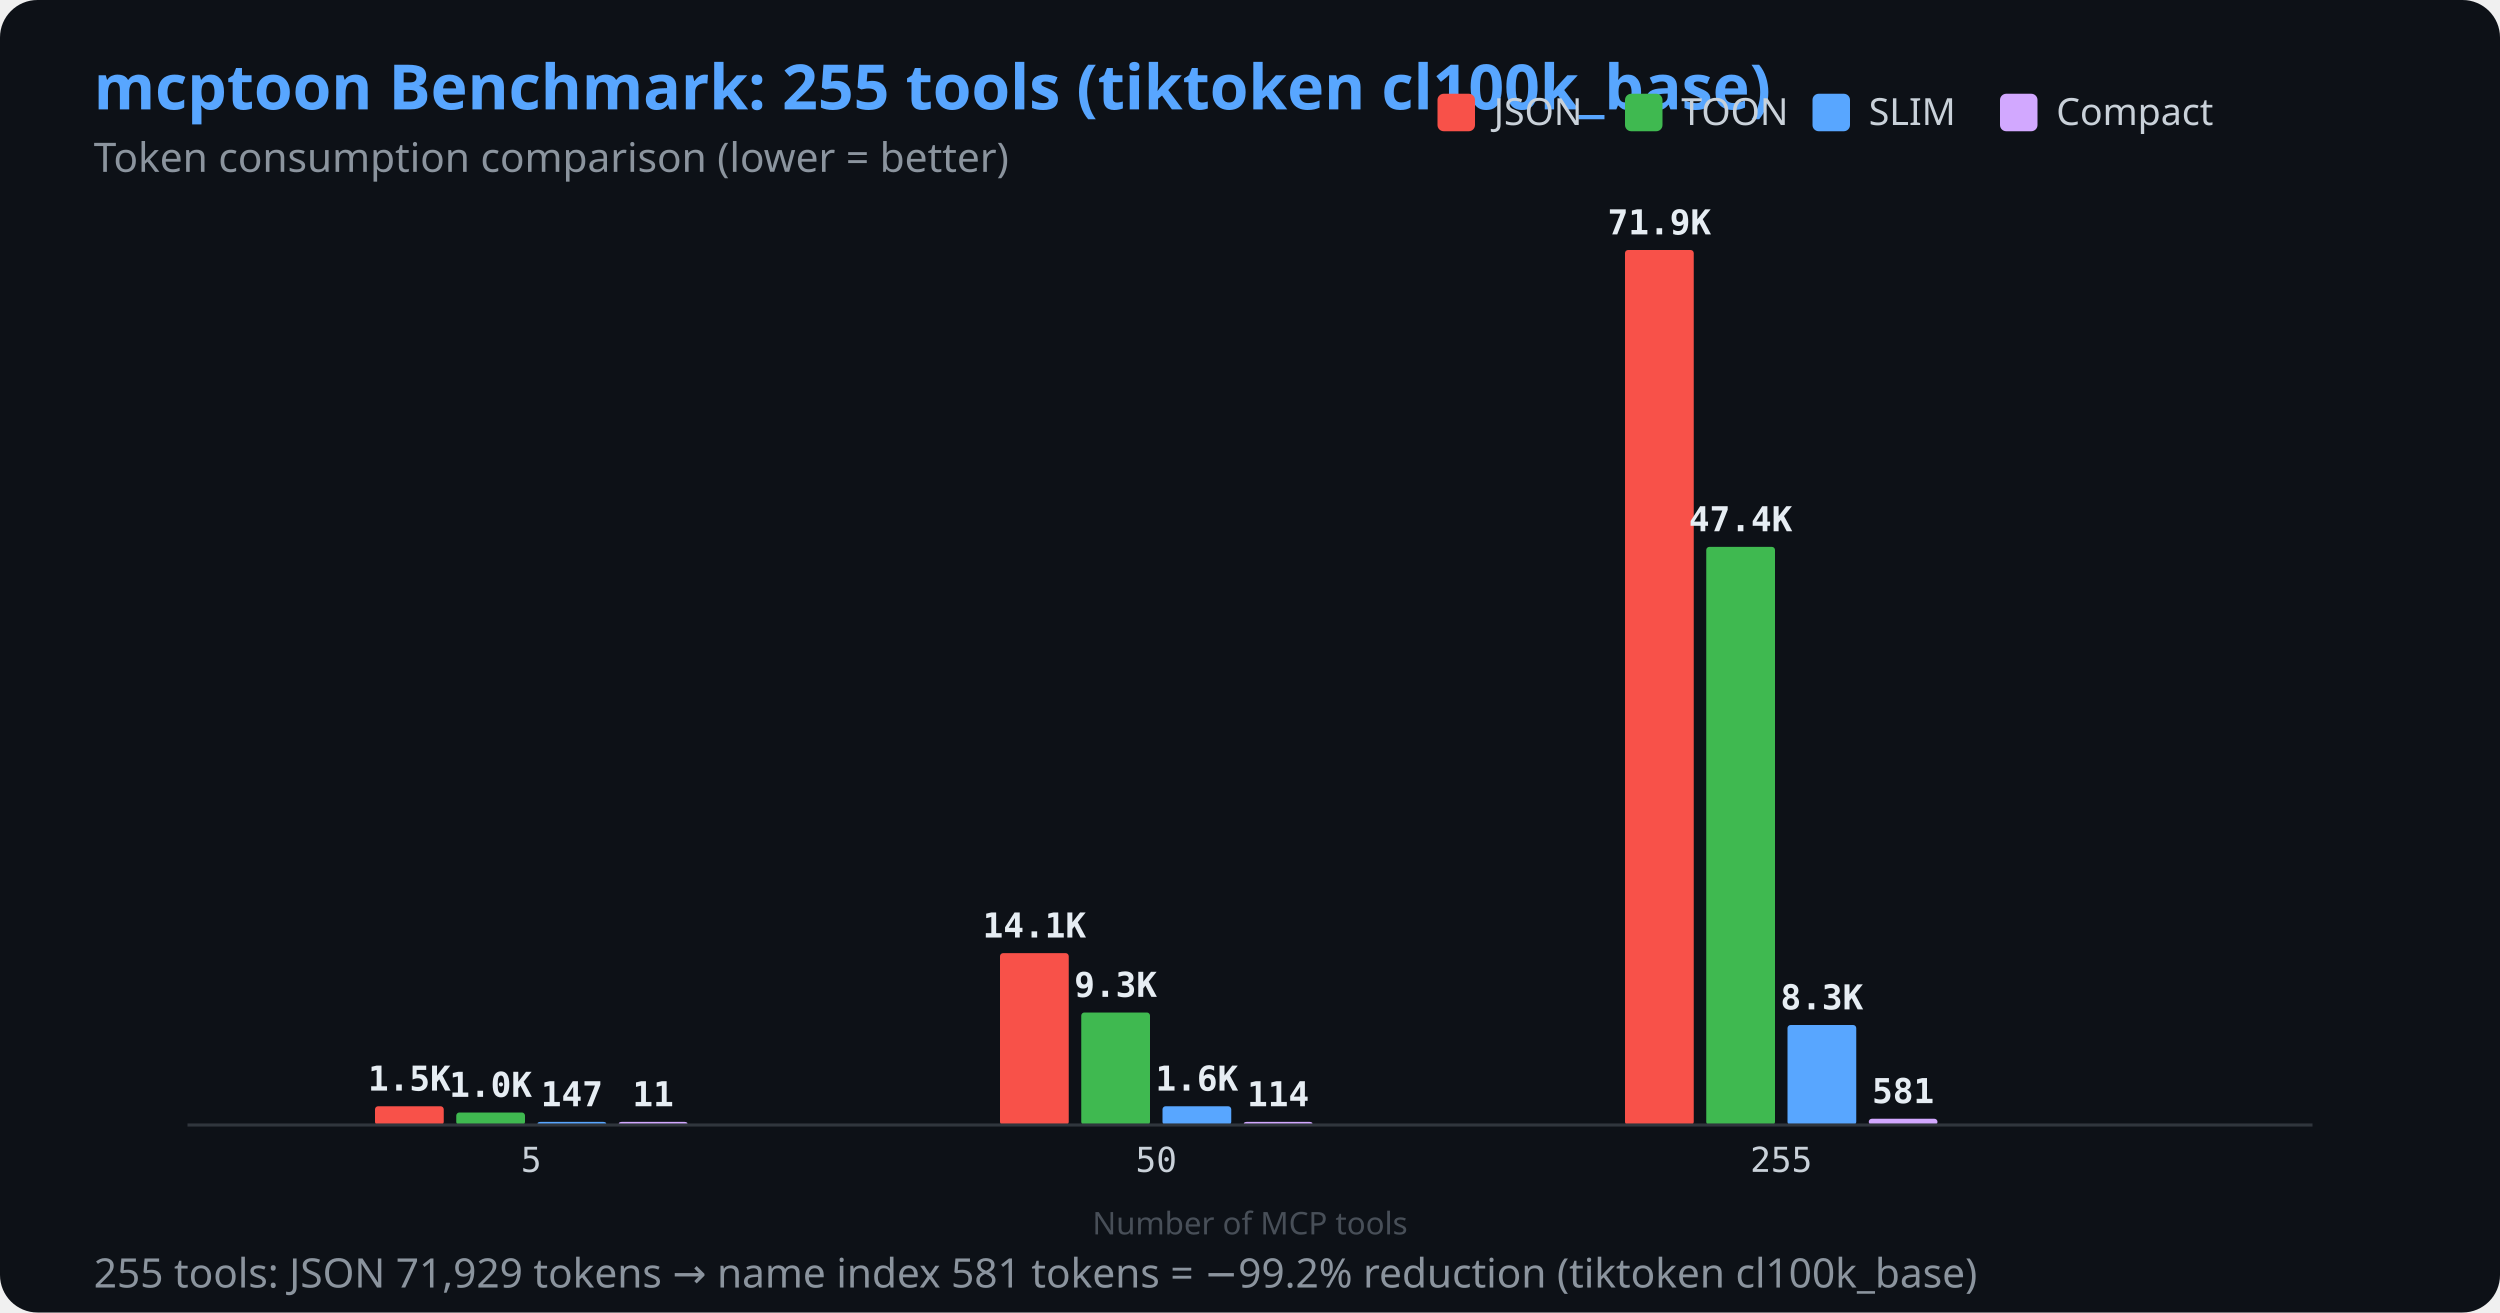
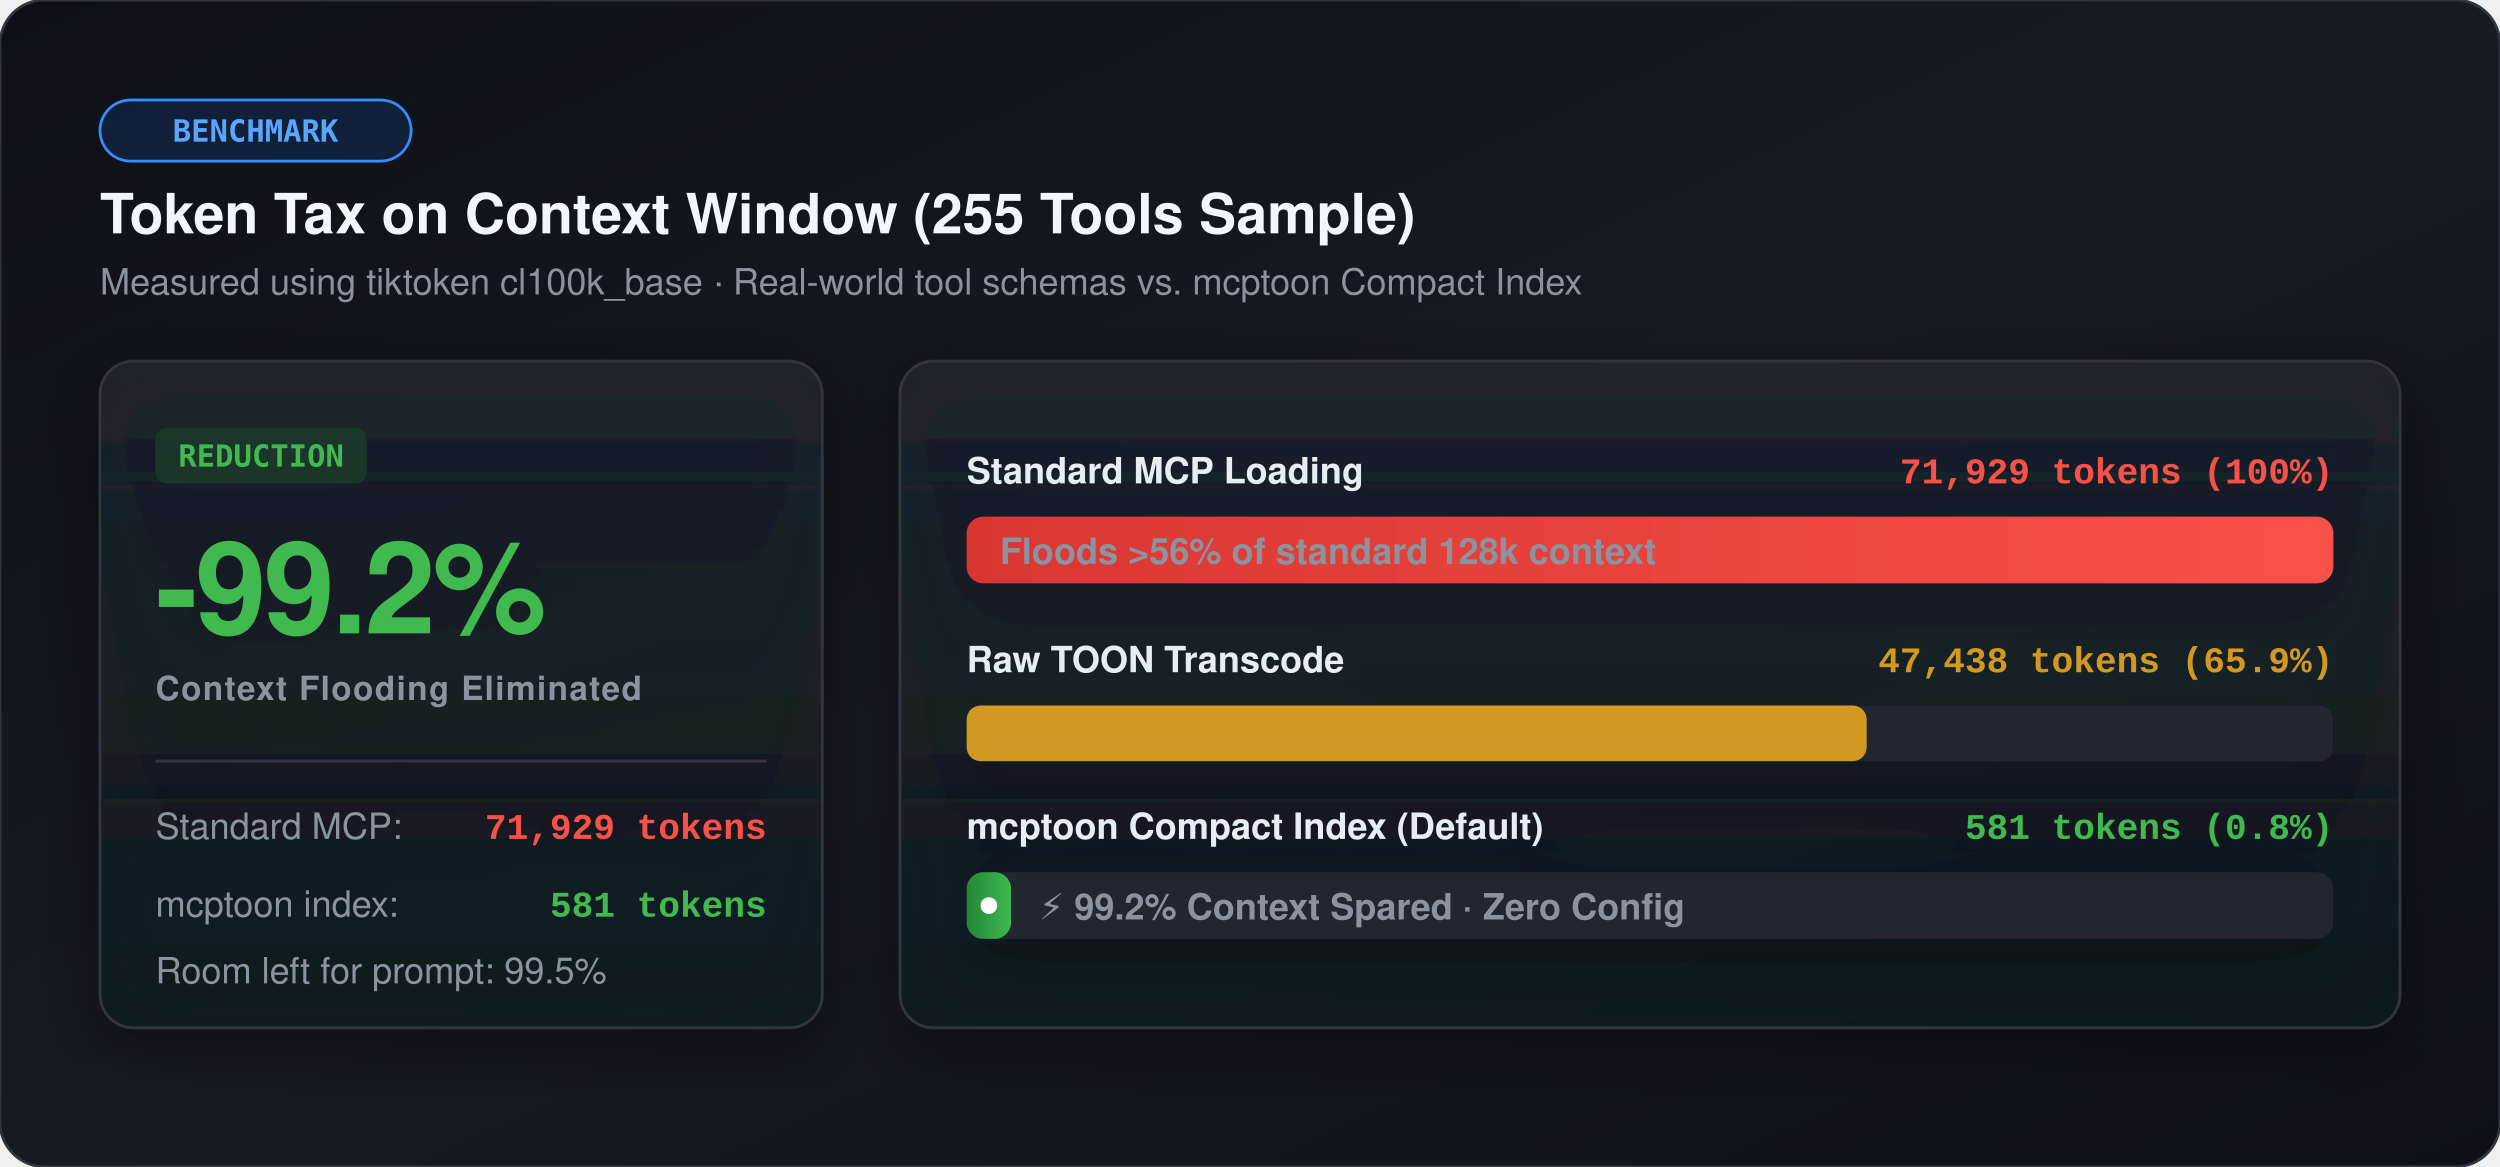
- <svg xmlns="http://www.w3.org/2000/svg" width="800" height="420" viewBox="0 0 800 420">
+ <svg xmlns="http://www.w3.org/2000/svg" width="900" height="420" viewBox="0 0 900 420" fill="none">
+   <defs>
+     <linearGradient id="bg-grad" x1="0%" y1="0%" x2="100%" y2="100%">
+       <stop offset="0%" stop-color="#0d1117" />
+       <stop offset="50%" stop-color="#161b22" />
+       <stop offset="100%" stop-color="#0d1117" />
+     </linearGradient>
+     <linearGradient id="card-grad" x1="0%" y1="0%" x2="0%" y2="100%">
+       <stop offset="0%" stop-color="#21262d" stop-opacity="0.8" />
+       <stop offset="100%" stop-color="#161b22" stop-opacity="0.6" />
+     </linearGradient>
+     <linearGradient id="green-glow" x1="0%" y1="0%" x2="100%" y2="0%">
+       <stop offset="0%" stop-color="#2ea043" />
+       <stop offset="100%" stop-color="#3fb950" />
+     </linearGradient>
+     <linearGradient id="bar-red" x1="0%" y1="0%" x2="100%" y2="0%">
+       <stop offset="0%" stop-color="#da3633" />
+       <stop offset="100%" stop-color="#f85149" />
+     </linearGradient>
+     <linearGradient id="bar-green" x1="0%" y1="0%" x2="100%" y2="0%">
+       <stop offset="0%" stop-color="#238636" />
+       <stop offset="100%" stop-color="#3fb950" />
+     </linearGradient>
+     <filter id="card-shadow" x="-10%" y="-10%" width="120%" height="120%">
+       <feDropShadow dx="0" dy="8" stdDeviation="12" flood-color="#010409" flood-opacity="0.6" />
+     </filter>
+   </defs>
  <style>
-     .bg { fill: #0d1117; }
-     .title { fill: #58a6ff; font: bold 20px sans-serif; }
-     .subtitle { fill: #8b949e; font: 13px sans-serif; }
-     .bar-json { fill: #f85149; }
-     .bar-toon { fill: #3fb950; }
-     .bar-slim { fill: #58a6ff; }
-     .bar-compact { fill: #d2a8ff; }
-     .label { fill: #c9d1d9; font: 11px monospace; }
-     .value { fill: #e6edf3; font: bold 11px monospace; }
-     .axis { fill: #484f58; font: 10px sans-serif; }
-     .legend { fill: #c9d1d9; font: 12px sans-serif; }
+     .font-title { font-family: -apple-system, BlinkMacSystemFont, "Segoe UI", Helvetica, Arial, sans-serif; font-size: 20px; font-weight: 700; fill: #f0f6fc; }
+     .font-sub { font-family: -apple-system, BlinkMacSystemFont, "Segoe UI", Helvetica, Arial, sans-serif; font-size: 13px; fill: #8b949e; }
+     .font-stat-num { font-family: -apple-system, BlinkMacSystemFont, "Segoe UI", Helvetica, Arial, sans-serif; font-size: 46px; font-weight: 800; fill: #3fb950; letter-spacing: -1px; }
+     .font-stat-sub { font-family: -apple-system, BlinkMacSystemFont, "Segoe UI", Helvetica, Arial, sans-serif; font-size: 12px; font-weight: 600; fill: #8b949e; text-transform: uppercase; letter-spacing: 0.5px; }
+     .font-stat-label { font-family: -apple-system, BlinkMacSystemFont, "Segoe UI", Helvetica, Arial, sans-serif; font-size: 14px; font-weight: 600; fill: #c9d1d9; }
+     .font-bar-label { font-family: -apple-system, BlinkMacSystemFont, "Segoe UI", Helvetica, Arial, sans-serif; font-size: 13px; font-weight: 600; fill: #e6edf3; }
+     .font-bar-val { font-family: "SFMono-Regular", Consolas, "Liberation Mono", Menlo, monospace; font-size: 13px; font-weight: 700; }
+     .font-badge { font-family: "SFMono-Regular", Consolas, monospace; font-size: 11px; font-weight: 600; }
  </style>
-   <rect class="bg" width="800" height="420" rx="12" />
-   <text class="title" x="30" y="35">mcptoon Benchmark: 255 tools (tiktoken cl100k_base)</text>
-   <text class="subtitle" x="30" y="55">Token consumption comparison (lower = better)</text>
-   <rect class="bar-json" x="460" y="30" width="12" height="12" rx="2" />
-   <text class="legend" x="478" y="40">JSON</text>
-   <rect class="bar-toon" x="520" y="30" width="12" height="12" rx="2" />
-   <text class="legend" x="538" y="40">TOON</text>
-   <rect class="bar-slim" x="580" y="30" width="12" height="12" rx="2" />
-   <text class="legend" x="598" y="40">SLIM</text>
-   <rect class="bar-compact" x="640" y="30" width="12" height="12" rx="2" />
-   <text class="legend" x="658" y="40">Compact</text>
-   <rect class="bar-json" x="120" y="354" width="22" height="6" rx="1" />
-   <text class="value" x="131" y="349" text-anchor="middle">1.5K</text>
-   <rect class="bar-toon" x="146" y="356" width="22" height="4" rx="1" />
-   <text class="value" x="157" y="351" text-anchor="middle">1.0K</text>
-   <rect class="bar-slim" x="172" y="359" width="22" height="1" rx="1" />
-   <text class="value" x="183" y="354" text-anchor="middle">147</text>
-   <rect class="bar-compact" x="198" y="359" width="22" height="1" rx="1" />
-   <text class="value" x="209" y="354" text-anchor="middle">11</text>
-   <text class="label" x="170" y="375" text-anchor="middle">5</text>
-   <rect class="bar-json" x="320" y="305" width="22" height="55" rx="1" />
-   <text class="value" x="331" y="300" text-anchor="middle">14.1K</text>
-   <rect class="bar-toon" x="346" y="324" width="22" height="36" rx="1" />
-   <text class="value" x="357" y="319" text-anchor="middle">9.3K</text>
-   <rect class="bar-slim" x="372" y="354" width="22" height="6" rx="1" />
-   <text class="value" x="383" y="349" text-anchor="middle">1.6K</text>
-   <rect class="bar-compact" x="398" y="359" width="22" height="1" rx="1" />
-   <text class="value" x="409" y="354" text-anchor="middle">114</text>
-   <text class="label" x="370" y="375" text-anchor="middle">50</text>
-   <rect class="bar-json" x="520" y="80" width="22" height="280" rx="1" />
-   <text class="value" x="531" y="75" text-anchor="middle">71.9K</text>
-   <rect class="bar-toon" x="546" y="175" width="22" height="185" rx="1" />
-   <text class="value" x="557" y="170" text-anchor="middle">47.4K</text>
-   <rect class="bar-slim" x="572" y="328" width="22" height="32" rx="1" />
-   <text class="value" x="583" y="323" text-anchor="middle">8.3K</text>
-   <rect class="bar-compact" x="598" y="358" width="22" height="2" rx="1" />
-   <text class="value" x="609" y="353" text-anchor="middle">581</text>
-   <text class="label" x="570" y="375" text-anchor="middle">255</text>
-   <line x1="60" y1="360" x2="740" y2="360" stroke="#30363d" stroke-width="1" />
-   <text class="axis" x="400" y="395" text-anchor="middle">Number of MCP tools</text>
-   <text class="subtitle" x="30" y="412">255 tools: JSON 71,929 tokens → name index 581 tokens = −99.2% reduction (tiktoken cl100k_base)</text>
+   <rect width="900" height="420" rx="16" fill="url(#bg-grad)" stroke="#30363d" stroke-width="1" />
+   <g transform="translate(36, 36)">
+     <rect width="112" height="22" rx="11" fill="#1f6feb" fill-opacity="0.15" stroke="#388bfd" stroke-width="1" />
+     <text x="56" y="15" text-anchor="middle" class="font-badge" fill="#58a6ff">BENCHMARK</text>
+     <text x="0" y="48" class="font-title">Token Tax on Context Window (255 Tools Sample)</text>
+     <text x="0" y="70" class="font-sub">Measured using tiktoken cl100k_base · Real-world tool schemas vs. mcptoon Compact Index</text>
+   </g>
+   <g transform="translate(36, 130)" filter="url(#card-shadow)">
+     <rect width="260" height="240" rx="12" fill="url(#card-grad)" stroke="#30363d" stroke-width="1" />
+     <rect x="20" y="24" width="76" height="20" rx="4" fill="#238636" fill-opacity="0.2" />
+     <text x="58" y="38" text-anchor="middle" class="font-badge" fill="#3fb950">REDUCTION</text>
+     <text x="20" y="98" class="font-stat-num">-99.2%</text>
+     <text x="20" y="122" class="font-stat-sub">Context Flooding Eliminated</text>
+     <line x1="20" y1="144" x2="240" y2="144" stroke="#30363d" stroke-width="1" />
+     <text x="20" y="172" class="font-sub">Standard MCP:</text>
+     <text x="240" y="172" text-anchor="end" class="font-bar-val" fill="#f85149">71,929 tokens</text>
+     <text x="20" y="200" class="font-sub">mcptoon index:</text>
+     <text x="240" y="200" text-anchor="end" class="font-bar-val" fill="#3fb950">581 tokens</text>
+     <text x="20" y="224" class="font-sub" font-size="11px" fill="#6e7681">Room left for prompt: 99.5%</text>
+   </g>
+   <g transform="translate(324, 130)" filter="url(#card-shadow)">
+     <rect width="540" height="240" rx="12" fill="url(#card-grad)" stroke="#30363d" stroke-width="1" />
+     <g transform="translate(24, 30)">
+       <text x="0" y="14" class="font-bar-label">Standard MCP Loading</text>
+       <text x="492" y="14" text-anchor="end" class="font-bar-val" fill="#f85149">71,929 tokens (100%)</text>
+       <rect x="0" y="26" width="492" height="24" rx="6" fill="#21262d" />
+       <rect x="0" y="26" width="492" height="24" rx="6" fill="url(#bar-red)" />
+       <text x="12" y="43" class="font-sub" fill="#ffffff" font-weight="600" font-size="11px">Floods &gt;56% of standard 128k context</text>
+     </g>
+     <g transform="translate(24, 98)">
+       <text x="0" y="14" class="font-bar-label">Raw TOON Transcode</text>
+       <text x="492" y="14" text-anchor="end" class="font-bar-val" fill="#d29922">47,438 tokens (65.9%)</text>
+       <rect x="0" y="26" width="492" height="20" rx="5" fill="#21262d" />
+       <rect x="0" y="26" width="324" height="20" rx="5" fill="#d29922" />
+     </g>
+     <g transform="translate(24, 158)">
+       <text x="0" y="14" class="font-bar-label">mcptoon Compact Index (Default)</text>
+       <text x="492" y="14" text-anchor="end" class="font-bar-val" fill="#3fb950">581 tokens (0.8%)</text>
+       <rect x="0" y="26" width="492" height="24" rx="6" fill="#21262d" />
+       <rect x="0" y="26" width="16" height="24" rx="6" fill="url(#bar-green)" />
+       <circle cx="8" cy="38" r="3" fill="#ffffff" />
+       <text x="26" y="43" class="font-sub" fill="#3fb950" font-weight="700" font-size="12px">⚡ 99.2% Context Spared · Zero Config</text>
+     </g>
+   </g>
</svg>
